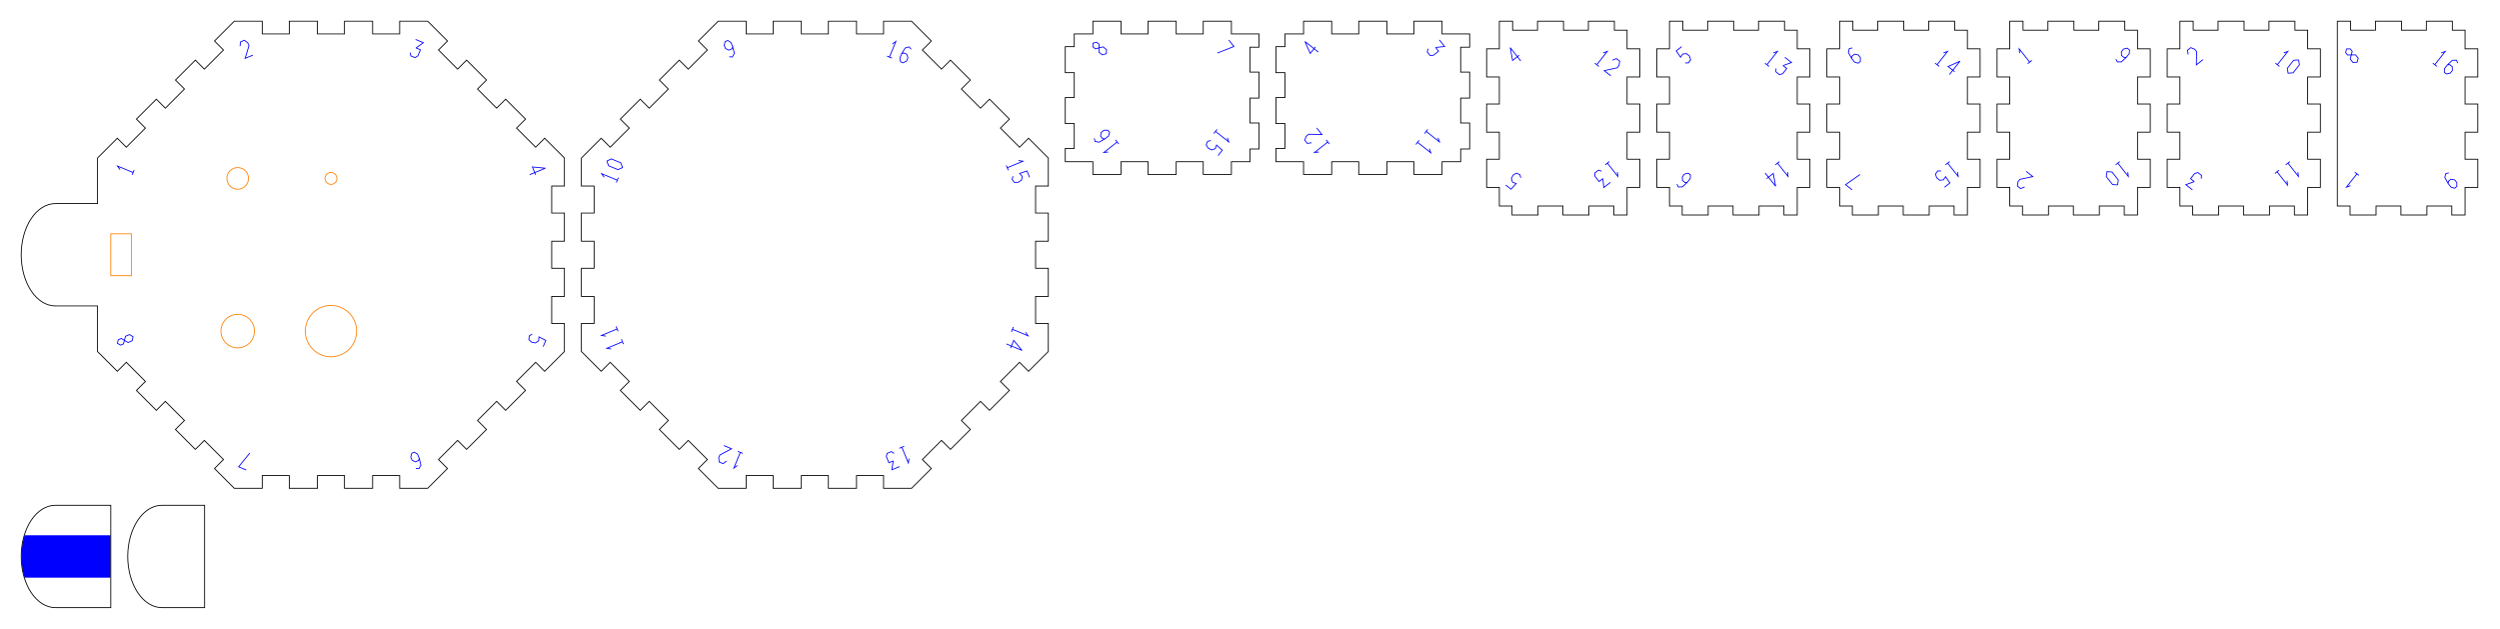
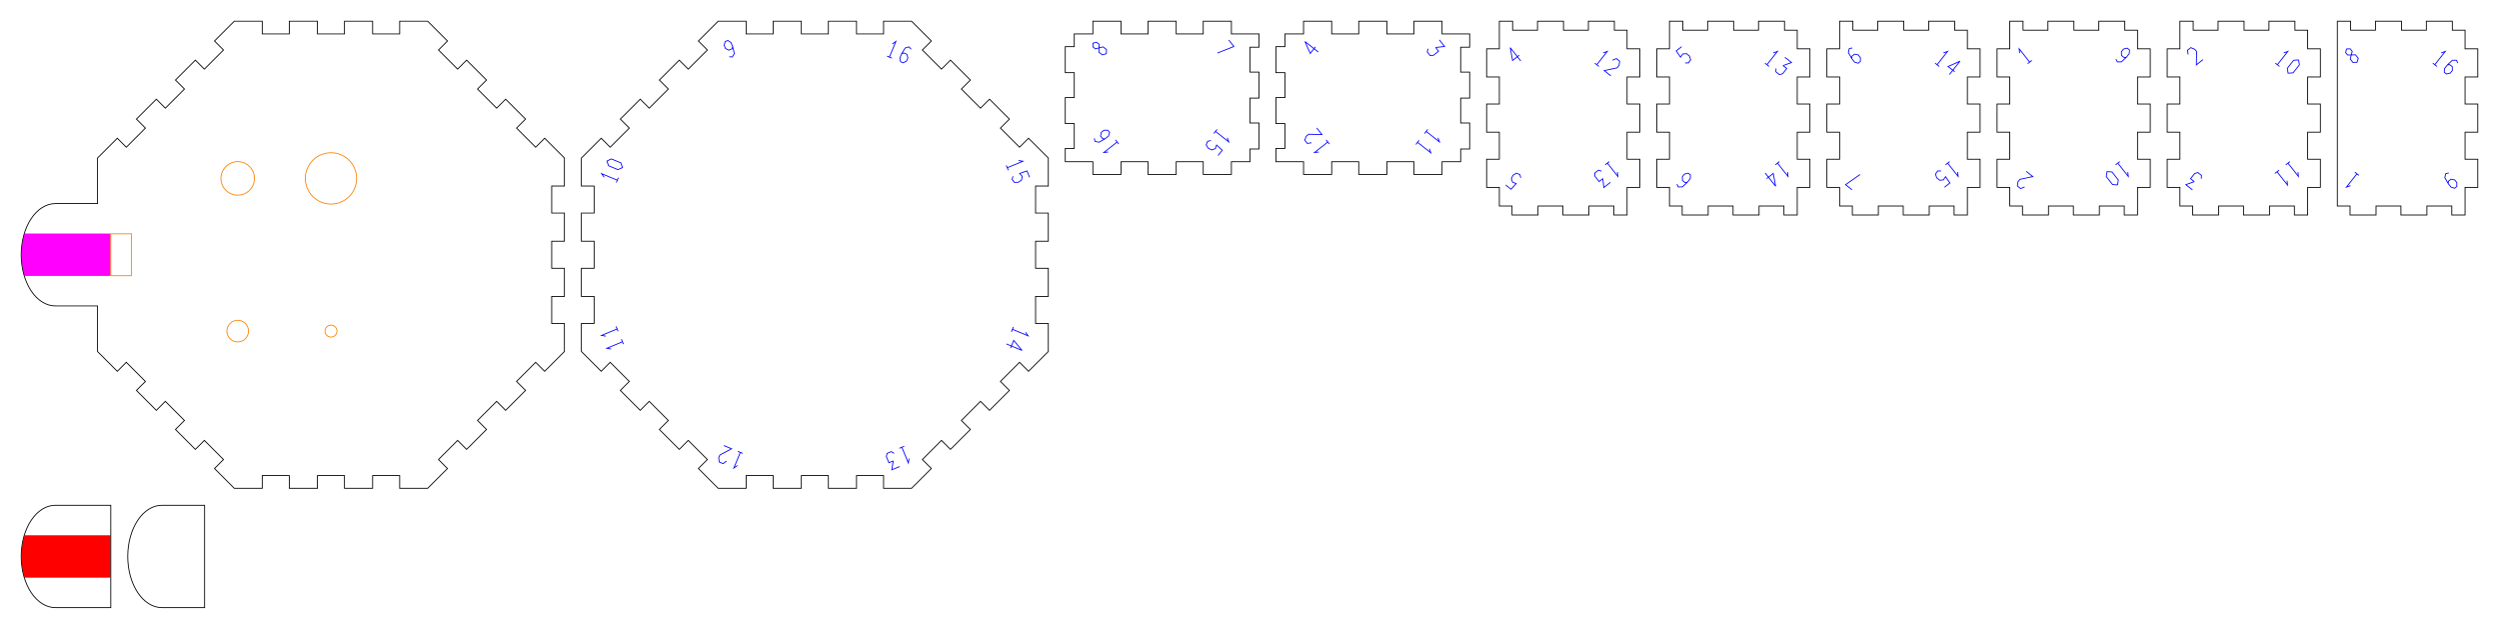
<svg xmlns="http://www.w3.org/2000/svg" width="589.43mm" height="148.26mm" viewBox="0 0 589.43 148.26">
-   <g fill="#0000ff" stroke="none">
+   <g fill="#ff0000" stroke="none">
    <path d="M 26.065,126.195 L 26.065,136.195 L 5.793,136.195 L 5.706,135.900 L 5.624,135.602 L 5.548,135.301 L 5.477,134.996 L 5.412,134.689 L 5.352,134.380 L 5.298,134.068 L 5.249,133.754 L 5.206,133.438 L 5.169,133.121 L 5.137,132.802 L 5.111,132.482 L 5.091,132.161 L 5.077,131.839 L 5.068,131.517 L 5.065,131.195 L 5.068,130.873 L 5.077,130.551 L 5.091,130.229 L 5.111,129.908 L 5.137,129.588 L 5.169,129.269 L 5.206,128.952 L 5.249,128.636 L 5.298,128.322 L 5.352,128.010 L 5.412,127.701 L 5.477,127.394 L 5.548,127.089 L 5.624,126.788 L 5.706,126.490 L 5.793,126.195 Z" />
  </g>
+   <g fill="#ff00ff" stroke="none">
+     <path d="M 26.065,55.065 L 26.065,65.065 L 5.793,65.065 L 5.706,64.770 L 5.624,64.472 L 5.548,64.171 L 5.477,63.866 L 5.412,63.559 L 5.352,63.250 L 5.298,62.938 L 5.249,62.624 L 5.206,62.308 L 5.169,61.991 L 5.137,61.672 L 5.111,61.352 L 5.091,61.031 L 5.077,60.709 L 5.068,60.387 L 5.065,60.065 L 5.068,59.743 L 5.077,59.421 L 5.091,59.099 L 5.111,58.778 L 5.137,58.458 L 5.169,58.139 L 5.206,57.822 L 5.249,57.506 L 5.298,57.192 L 5.352,56.880 L 5.412,56.571 L 5.477,56.264 L 5.548,55.959 L 5.624,55.658 L 5.706,55.360 L 5.793,55.065 Z" />
+   </g>
  <g fill="none" stroke="#0000ff" stroke-width="0.2">
-     <path d="M 56.617,10.877 L 56.738,9.874 L 57.655,9.494 L 58.450,10.118 L 58.725,10.783 L 57.811,13.759 L 59.644,13.000" />
-     <path d="M 98.017,9.305 L 99.850,10.064 L 98.130,11.300" />
-     <path d="M 98.130,11.300 L 99.161,11.727 L 98.564,13.168 L 97.907,13.589 L 96.899,13.171 L 96.731,12.409" />
-     <path d="M 124.940,41.186 L 128.636,39.655 L 125.572,39.367 L 126.331,41.200" />
-     <path d="M 128.114,81.735 L 128.730,80.246 L 127.115,79.443 L 127.041,80.352 L 126.313,80.855 L 125.424,80.702 L 124.735,80.067 L 124.845,79.174 L 125.526,78.784" />
-     <path d="M 98.078,110.454 L 98.819,110.493 L 99.277,109.654 L 98.893,108.081 L 98.480,107.083 L 97.746,106.608 L 97.128,106.864 L 96.876,107.748 L 97.182,108.487 L 97.970,108.897 L 98.703,108.593 L 98.893,108.081" />
-     <path d="M 58.067,110.806 L 56.280,110.066 L 58.911,106.826" />
-     <path d="M 29.347,80.245 L 29.133,81.085 L 28.430,81.376 L 27.684,80.933 L 27.899,80.093 L 28.601,79.802 L 29.347,80.245 L 30.205,80.748 L 31.166,80.350 L 31.380,79.403 L 30.559,78.884 L 29.598,79.282 L 29.347,80.245" />
-     <path d="M 28.307,39.992 L 27.703,39.151 L 31.399,40.682" />
-     <path d="M 31.171,41.231 L 31.645,40.086" />
    <path d="M 172.002,13.388 L 172.743,13.427 L 173.201,12.588 L 172.817,11.015 L 172.404,10.017 L 171.670,9.542 L 171.052,9.798 L 170.800,10.682 L 171.106,11.421 L 171.894,11.831 L 172.627,11.527 L 172.817,11.015" />
    <path d="M 210.466,10.373 L 211.307,9.769 L 209.776,13.464" />
    <path d="M 209.226,13.236 L 210.372,13.711" />
    <path d="M 214.902,11.604 L 214.406,11.052 L 213.489,11.322 L 212.648,12.705 L 212.234,13.703 L 212.417,14.558 L 213.036,14.814 L 213.838,14.367 L 214.144,13.628 L 213.878,12.782 L 213.144,12.478 L 212.648,12.705" />
    <path d="M 240.252,37.847 L 241.274,38.014 L 237.579,39.545" />
    <path d="M 237.351,38.995 L 237.825,40.141" />
    <path d="M 242.843,41.801 L 242.226,40.311 L 240.515,40.886 L 241.106,41.580 L 240.947,42.452 L 240.210,42.972 L 239.274,43.010 L 238.720,42.300 L 238.926,41.544" />
    <path d="M 241.887,78.336 L 242.491,79.177 L 238.796,77.646" />
    <path d="M 239.024,77.096 L 238.549,78.242" />
    <path d="M 237.370,81.089 L 241.065,82.620 L 239.103,80.250 L 238.344,82.083" />
    <path d="M 214.413,108.122 L 214.246,109.144 L 212.715,105.449" />
    <path d="M 213.265,105.221 L 212.119,105.695" />
    <path d="M 212.178,110.001 L 210.345,110.760 L 210.687,108.670" />
    <path d="M 210.687,108.670 L 209.656,109.097 L 209.059,107.656 L 209.226,106.894 L 210.235,106.476 L 210.892,106.897" />
    <path d="M 173.924,109.757 L 173.083,110.361 L 174.614,106.666" />
    <path d="M 175.164,106.894 L 174.018,106.419" />
    <path d="M 171.352,108.692 L 170.557,109.315 L 169.640,108.935 L 169.519,107.933 L 169.794,107.267 L 172.546,105.809 L 170.713,105.050" />
    <path d="M 144.138,82.283 L 143.116,82.116 L 146.811,80.585" />
    <path d="M 147.039,81.135 L 146.565,79.989" />
    <path d="M 142.882,79.253 L 141.861,79.085 L 145.556,77.555" />
    <path d="M 145.784,78.105 L 145.309,76.959" />
    <path d="M 142.503,41.794 L 141.899,40.953 L 145.594,42.484" />
    <path d="M 145.366,43.034 L 145.841,41.888" />
    <path d="M 143.135,37.968 L 144.206,37.473 L 146.423,38.391 L 146.830,39.499 L 145.759,39.995 L 143.542,39.077 L 143.135,37.968" />
    <path d="M 259.211,11.295 L 258.372,11.517 L 257.776,11.046 L 257.798,10.179 L 258.637,9.957 L 259.233,10.428 L 259.211,11.295 L 259.190,12.290 L 260.006,12.934 L 260.937,12.659 L 260.990,11.689 L 260.174,11.044 L 259.211,11.295" />
    <path d="M 289.831,9.440 L 291.030,10.957 L 287.153,12.503" />
    <path d="M 289.480,32.489 L 289.832,33.463 L 286.693,30.983" />
    <path d="M 287.062,30.516 L 286.294,31.489" />
    <path d="M 287.291,36.679 L 288.291,35.414 L 286.955,34.201 L 286.637,35.055 L 285.799,35.342 L 284.985,34.952 L 284.495,34.153 L 284.844,33.323 L 285.605,33.134" />
    <path d="M 261.382,35.841 L 260.353,35.959 L 263.492,33.479" />
    <path d="M 263.861,33.946 L 263.092,32.973" />
    <path d="M 258.110,32.603 L 258.274,33.327 L 259.206,33.539 L 260.615,32.741 L 261.462,32.072 L 261.720,31.236 L 261.305,30.711 L 260.386,30.710 L 259.759,31.206 L 259.579,32.075 L 260.071,32.697 L 260.615,32.741" />
    <path d="M 310.938,12.270 L 307.799,9.790 L 309.042,12.605 L 310.272,11.048" />
    <path d="M 339.494,9.401 L 340.724,10.957 L 338.619,11.198" />
    <path d="M 338.619,11.198 L 339.311,12.073 L 338.087,13.040 L 337.308,13.087 L 336.632,12.231 L 336.857,11.484" />
    <path d="M 339.173,32.489 L 339.525,33.463 L 336.387,30.983" />
    <path d="M 336.756,30.516 L 335.987,31.489" />
    <path d="M 337.140,35.063 L 337.492,36.037 L 334.353,33.557" />
    <path d="M 334.722,33.090 L 333.954,34.063" />
    <path d="M 311.076,35.841 L 310.047,35.959 L 313.185,33.479" />
    <path d="M 313.554,33.946 L 312.786,32.973" />
    <path d="M 309.350,33.657 L 308.352,33.813 L 307.737,33.035 L 308.120,32.100 L 308.685,31.654 L 311.798,31.723 L 310.568,30.166" />
    <path d="M 358.695,14.370 L 356.215,11.231 L 356.773,14.257 L 358.330,13.027" />
    <path d="M 378.136,12.474 L 379.110,12.121 L 376.630,15.260" />
    <path d="M 376.163,14.891 L 377.136,15.660" />
    <path d="M 380.321,14.200 L 381.256,13.817 L 382.034,14.432 L 381.878,15.430 L 381.431,15.995 L 378.387,16.648 L 379.943,17.878" />
    <path d="M 381.488,40.571 L 381.606,41.600 L 379.126,38.461" />
    <path d="M 379.593,38.093 L 378.620,38.861" />
    <path d="M 379.849,42.988 L 378.293,44.218 L 378.052,42.114" />
    <path d="M 378.052,42.114 L 377.177,42.805 L 376.210,41.581 L 376.163,40.802 L 377.019,40.126 L 377.766,40.351" />
    <path d="M 355.145,43.617 L 356.410,44.616 L 357.623,43.281 L 356.768,42.962 L 356.482,42.125 L 356.872,41.311 L 357.671,40.820 L 358.500,41.170 L 358.689,41.931" />
    <path d="M 396.637,11.000 L 395.372,12.000 L 396.391,13.489 L 396.898,12.731 L 397.780,12.647 L 398.481,13.214 L 398.774,14.104 L 398.241,14.831 L 397.457,14.839" />
    <path d="M 418.266,12.474 L 419.240,12.121 L 416.760,15.260" />
    <path d="M 416.293,14.891 L 417.266,15.660" />
    <path d="M 420.996,13.509 L 422.553,14.739 L 420.561,15.460" />
    <path d="M 420.561,15.460 L 421.437,16.152 L 420.470,17.376 L 419.723,17.601 L 418.867,16.925 L 418.913,16.146" />
    <path d="M 421.618,40.571 L 421.736,41.600 L 419.256,38.461" />
    <path d="M 419.723,38.093 L 418.750,38.861" />
    <path d="M 416.332,40.772 L 418.812,43.910 L 418.254,40.884 L 416.698,42.114" />
    <path d="M 395.532,43.412 L 395.859,44.078 L 396.815,44.069 L 398.001,42.967 L 398.671,42.120 L 398.728,41.247 L 398.202,40.832 L 397.308,41.043 L 396.812,41.671 L 396.838,42.558 L 397.461,43.050 L 398.001,42.967" />
    <path d="M 436.907,11.298 L 436.183,11.462 L 435.972,12.394 L 436.769,13.803 L 437.438,14.650 L 438.274,14.908 L 438.799,14.493 L 438.801,13.574 L 438.305,12.946 L 437.436,12.766 L 436.813,13.258 L 436.769,13.803" />
    <path d="M 458.396,12.474 L 459.370,12.121 L 456.890,15.260" />
    <path d="M 456.423,14.891 L 457.396,15.660" />
    <path d="M 459.814,17.570 L 462.294,14.432 L 459.479,15.674 L 461.036,16.904" />
    <path d="M 461.748,40.571 L 461.866,41.600 L 459.386,38.461" />
    <path d="M 459.853,38.093 L 458.880,38.861" />
    <path d="M 458.650,44.141 L 459.915,43.142 L 458.896,41.652 L 458.389,42.410 L 457.507,42.495 L 456.806,41.927 L 456.514,41.037 L 457.046,40.310 L 457.830,40.303" />
    <path d="M 436.826,44.739 L 435.308,43.540 L 438.722,41.139" />
    <path d="M 476.372,12.536 L 476.255,11.508 L 478.735,14.646" />
    <path d="M 478.268,15.015 L 479.241,14.247" />
    <path d="M 499.084,13.934 L 499.411,14.600 L 500.367,14.591 L 501.553,13.489 L 502.223,12.642 L 502.280,11.769 L 501.754,11.354 L 500.860,11.565 L 500.364,12.193 L 500.390,13.080 L 501.013,13.572 L 501.553,13.489" />
    <path d="M 501.878,40.571 L 501.996,41.600 L 499.516,38.461" />
    <path d="M 499.983,38.093 L 499.010,38.861" />
    <path d="M 499.461,43.603 L 498.284,43.513 L 496.796,41.630 L 496.981,40.464 L 498.158,40.554 L 499.646,42.437 L 499.461,43.603" />
    <path d="M 477.540,44.080 L 476.605,44.463 L 475.827,43.848 L 475.983,42.850 L 476.430,42.285 L 479.474,41.631 L 477.918,40.401" />
    <path d="M 516.113,12.844 L 515.957,11.846 L 516.735,11.231 L 517.670,11.614 L 518.116,12.179 L 518.048,15.292 L 519.604,14.062" />
    <path d="M 538.656,12.474 L 539.630,12.121 L 537.150,15.260" />
    <path d="M 536.683,14.891 L 537.656,15.660" />
    <path d="M 542.165,14.124 L 542.350,15.290 L 540.862,17.173 L 539.685,17.263 L 539.500,16.097 L 540.988,14.214 L 542.165,14.124" />
    <path d="M 542.008,40.571 L 542.126,41.600 L 539.646,38.461" />
    <path d="M 540.113,38.093 L 539.140,38.861" />
    <path d="M 539.435,42.605 L 539.552,43.633 L 537.072,40.495" />
    <path d="M 537.539,40.126 L 536.566,40.895" />
    <path d="M 517.124,44.770 L 515.568,43.540 L 517.559,42.820" />
    <path d="M 517.559,42.820 L 516.684,42.128 L 517.651,40.904 L 518.398,40.678 L 519.254,41.355 L 519.207,42.134" />
    <path d="M 554.592,12.951 L 553.725,12.973 L 553.254,12.377 L 553.476,11.538 L 554.343,11.516 L 554.814,12.112 L 554.592,12.951 L 554.341,13.914 L 554.986,14.730 L 555.956,14.677 L 556.231,13.746 L 555.587,12.930 L 554.592,12.951" />
    <path d="M 575.786,12.474 L 576.760,12.121 L 574.280,15.260" />
    <path d="M 573.813,14.891 L 574.786,15.660" />
    <path d="M 579.719,14.867 L 579.392,14.201 L 578.436,14.211 L 577.250,15.312 L 576.580,16.160 L 576.523,17.032 L 577.048,17.447 L 577.942,17.236 L 578.438,16.608 L 578.412,15.721 L 577.790,15.229 L 577.250,15.312" />
    <path d="M 577.589,40.776 L 576.865,40.940 L 576.654,41.872 L 577.451,43.281 L 578.120,44.128 L 578.956,44.386 L 579.481,43.971 L 579.483,43.052 L 578.987,42.424 L 578.118,42.244 L 577.495,42.736 L 577.451,43.281" />
    <path d="M 554.411,43.772 L 553.437,44.124 L 555.917,40.986" />
    <path d="M 556.384,41.355 L 555.411,40.586" />
  </g>
  <g fill="none" stroke="#ff8000" stroke-width="0.2">
-     <path d="M 26.130,65.000 L 31.000,65.000 L 31.000,55.130 L 26.130,55.130 Z" />
-     <circle cx="78.065" cy="42.065" r="1.408" />
-     <circle cx="56.065" cy="42.065" r="2.552" />
-     <circle cx="56.065" cy="78.065" r="3.955" />
-     <circle cx="78.065" cy="78.065" r="6.051" />
+     <path d="M 26.130,55.130 L 31.000,55.130 L 31.000,65.000 L 26.130,65.000 Z" />
+     <circle cx="78.065" cy="78.065" r="1.408" />
+     <circle cx="56.065" cy="78.065" r="2.552" />
+     <circle cx="56.065" cy="42.065" r="3.955" />
+     <circle cx="78.065" cy="42.065" r="6.051" />
  </g>
  <g fill="none" stroke="#000000" stroke-width="0.2">
-     <path d="M 55.256,5.000 L 61.857,5.000 L 61.857,8.000 L 68.236,8.000 L 68.236,5.000 L 74.875,5.000 L 74.875,8.000 L 81.255,8.000 L 81.255,5.000 L 87.894,5.000 L 87.894,8.000 L 94.273,8.000 L 94.273,5.000 L 100.874,5.000 L 105.541,9.668 L 103.420,11.789 L 107.931,16.300 L 110.052,14.178 L 114.746,18.873 L 112.625,20.994 L 117.136,25.505 L 119.257,23.384 L 123.952,28.078 L 121.830,30.199 L 126.341,34.710 L 128.462,32.589 L 133.130,37.256 L 133.130,43.857 L 130.130,43.857 L 130.130,50.236 L 133.130,50.236 L 133.130,56.875 L 130.130,56.875 L 130.130,63.255 L 133.130,63.255 L 133.130,69.894 L 130.130,69.894 L 130.130,76.273 L 133.130,76.273 L 133.130,82.874 L 128.462,87.541 L 126.341,85.420 L 121.830,89.931 L 123.952,92.052 L 119.257,96.746 L 117.136,94.625 L 112.625,99.136 L 114.746,101.257 L 110.052,105.952 L 107.931,103.830 L 103.420,108.341 L 105.541,110.462 L 100.874,115.130 L 94.273,115.130 L 94.273,112.130 L 87.894,112.130 L 87.894,115.130 L 81.255,115.130 L 81.255,112.130 L 74.875,112.130 L 74.875,115.130 L 68.236,115.130 L 68.236,112.130 L 61.857,112.130 L 61.857,115.130 L 55.256,115.130 L 50.589,110.462 L 52.710,108.341 L 48.199,103.830 L 46.078,105.952 L 41.384,101.257 L 43.505,99.136 L 38.994,94.625 L 36.873,96.746 L 32.178,92.052 L 34.300,89.931 L 29.789,85.420 L 27.668,87.541 L 23.000,82.874 L 23.000,72.130 L 13.063,72.130 L 12.271,72.072 L 11.486,71.897 L 10.716,71.608 L 9.969,71.207 L 9.253,70.699 L 8.574,70.089 L 7.939,69.382 L 7.354,68.586 L 6.824,67.709 L 6.354,66.758 L 5.948,65.744 L 5.611,64.675 L 5.346,63.561 L 5.154,62.415 L 5.039,61.245 L 5.000,60.065 L 5.039,58.885 L 5.154,57.715 L 5.346,56.569 L 5.611,55.455 L 5.948,54.386 L 6.354,53.372 L 6.824,52.421 L 7.354,51.544 L 7.939,50.748 L 8.574,50.041 L 9.253,49.431 L 9.969,48.923 L 10.716,48.522 L 11.486,48.233 L 12.271,48.058 L 13.063,48.000 L 23.000,48.000 L 23.000,37.256 L 27.668,32.589 L 29.789,34.710 L 34.300,30.199 L 32.178,28.078 L 36.873,23.384 L 38.994,25.505 L 43.505,20.994 L 41.384,18.873 L 46.078,14.178 L 48.199,16.300 L 52.710,11.789 L 50.589,9.668 Z" />
+     <path d="M 55.256,115.130 L 61.857,115.130 L 61.857,112.130 L 68.236,112.130 L 68.236,115.130 L 74.875,115.130 L 74.875,112.130 L 81.255,112.130 L 81.255,115.130 L 87.894,115.130 L 87.894,112.130 L 94.273,112.130 L 94.273,115.130 L 100.874,115.130 L 105.541,110.462 L 103.420,108.341 L 107.931,103.830 L 110.052,105.952 L 114.746,101.257 L 112.625,99.136 L 117.136,94.625 L 119.257,96.746 L 123.952,92.052 L 121.830,89.931 L 126.341,85.420 L 128.462,87.541 L 133.130,82.874 L 133.130,76.273 L 130.130,76.273 L 130.130,69.894 L 133.130,69.894 L 133.130,63.255 L 130.130,63.255 L 130.130,56.875 L 133.130,56.875 L 133.130,50.236 L 130.130,50.236 L 130.130,43.857 L 133.130,43.857 L 133.130,37.256 L 128.462,32.589 L 126.341,34.710 L 121.830,30.199 L 123.952,28.078 L 119.257,23.384 L 117.136,25.505 L 112.625,20.994 L 114.746,18.873 L 110.052,14.178 L 107.931,16.300 L 103.420,11.789 L 105.541,9.668 L 100.874,5.000 L 94.273,5.000 L 94.273,8.000 L 87.894,8.000 L 87.894,5.000 L 81.255,5.000 L 81.255,8.000 L 74.875,8.000 L 74.875,5.000 L 68.236,5.000 L 68.236,8.000 L 61.857,8.000 L 61.857,5.000 L 55.256,5.000 L 50.589,9.668 L 52.710,11.789 L 48.199,16.300 L 46.078,14.178 L 41.384,18.873 L 43.505,20.994 L 38.994,25.505 L 36.873,23.384 L 32.178,28.078 L 34.300,30.199 L 29.789,34.710 L 27.668,32.589 L 23.000,37.256 L 23.000,48.000 L 13.063,48.000 L 12.271,48.058 L 11.486,48.233 L 10.716,48.522 L 9.969,48.923 L 9.253,49.431 L 8.574,50.041 L 7.939,50.748 L 7.354,51.544 L 6.824,52.421 L 6.354,53.372 L 5.948,54.386 L 5.611,55.455 L 5.346,56.569 L 5.154,57.715 L 5.039,58.885 L 5.000,60.065 L 5.039,61.245 L 5.154,62.415 L 5.346,63.561 L 5.611,64.675 L 5.948,65.744 L 6.354,66.758 L 6.824,67.709 L 7.354,68.586 L 7.939,69.382 L 8.574,70.089 L 9.253,70.699 L 9.969,71.207 L 10.716,71.608 L 11.486,71.897 L 12.271,72.072 L 13.063,72.130 L 23.000,72.130 L 23.000,82.874 L 27.668,87.541 L 29.789,85.420 L 34.300,89.931 L 32.178,92.052 L 36.873,96.746 L 38.994,94.625 L 43.505,99.136 L 41.384,101.257 L 46.078,105.952 L 48.199,103.830 L 52.710,108.341 L 50.589,110.462 Z" />
    <path d="M 169.386,5.000 L 175.987,5.000 L 175.987,8.000 L 182.366,8.000 L 182.366,5.000 L 189.005,5.000 L 189.005,8.000 L 195.385,8.000 L 195.385,5.000 L 202.024,5.000 L 202.024,8.000 L 208.403,8.000 L 208.403,5.000 L 215.004,5.000 L 219.671,9.668 L 217.550,11.789 L 222.061,16.300 L 224.182,14.178 L 228.876,18.873 L 226.755,20.994 L 231.266,25.505 L 233.387,23.384 L 238.082,28.078 L 235.960,30.199 L 240.471,34.710 L 242.592,32.589 L 247.260,37.256 L 247.260,43.857 L 244.260,43.857 L 244.260,50.236 L 247.260,50.236 L 247.260,56.875 L 244.260,56.875 L 244.260,63.255 L 247.260,63.255 L 247.260,69.894 L 244.260,69.894 L 244.260,76.273 L 247.260,76.273 L 247.260,82.874 L 242.592,87.541 L 240.471,85.420 L 235.960,89.931 L 238.082,92.052 L 233.387,96.746 L 231.266,94.625 L 226.755,99.136 L 228.876,101.257 L 224.182,105.952 L 222.061,103.830 L 217.550,108.341 L 219.671,110.462 L 215.004,115.130 L 208.403,115.130 L 208.403,112.130 L 202.024,112.130 L 202.024,115.130 L 195.385,115.130 L 195.385,112.130 L 189.005,112.130 L 189.005,115.130 L 182.366,115.130 L 182.366,112.130 L 175.987,112.130 L 175.987,115.130 L 169.386,115.130 L 164.719,110.462 L 166.840,108.341 L 162.329,103.830 L 160.208,105.952 L 155.514,101.257 L 157.635,99.136 L 153.124,94.625 L 151.003,96.746 L 146.308,92.052 L 148.430,89.931 L 143.919,85.420 L 141.798,87.541 L 137.130,82.874 L 137.130,76.273 L 140.130,76.273 L 140.130,69.894 L 137.130,69.894 L 137.130,63.255 L 140.130,63.255 L 140.130,56.875 L 137.130,56.875 L 137.130,50.236 L 140.130,50.236 L 140.130,43.857 L 137.130,43.857 L 137.130,37.256 L 141.798,32.589 L 143.919,34.710 L 148.430,30.199 L 146.308,28.078 L 151.003,23.384 L 153.124,25.505 L 157.635,20.994 L 155.514,18.873 L 160.208,14.178 L 162.329,16.300 L 166.840,11.789 L 164.719,9.668 Z" />
    <path d="M 253.381,8.000 L 257.769,8.000 L 257.769,5.000 L 264.408,5.000 L 264.408,8.000 L 270.787,8.000 L 270.787,5.000 L 277.426,5.000 L 277.426,8.000 L 283.805,8.000 L 283.805,5.000 L 290.444,5.000 L 290.444,8.000 L 296.953,8.000 L 296.953,11.130 L 294.832,11.130 L 294.832,17.000 L 296.953,17.000 L 296.953,23.130 L 294.832,23.130 L 294.832,29.000 L 296.953,29.000 L 296.953,35.130 L 294.832,35.130 L 294.832,38.130 L 290.444,38.130 L 290.444,41.130 L 283.805,41.130 L 283.805,38.130 L 277.426,38.130 L 277.426,41.130 L 270.787,41.130 L 270.787,38.130 L 264.408,38.130 L 264.408,41.130 L 257.769,41.130 L 257.769,38.130 L 251.260,38.130 L 251.260,35.000 L 253.381,35.000 L 253.381,29.130 L 251.260,29.130 L 251.260,23.000 L 253.381,23.000 L 253.381,17.130 L 251.260,17.130 L 251.260,11.000 L 253.381,11.000 Z" />
    <path d="M 303.075,8.000 L 307.463,8.000 L 307.463,5.000 L 314.102,5.000 L 314.102,8.000 L 320.481,8.000 L 320.481,5.000 L 327.120,5.000 L 327.120,8.000 L 333.499,8.000 L 333.499,5.000 L 340.138,5.000 L 340.138,8.000 L 346.647,8.000 L 346.647,11.130 L 344.526,11.130 L 344.526,17.000 L 346.647,17.000 L 346.647,23.130 L 344.526,23.130 L 344.526,29.000 L 346.647,29.000 L 346.647,35.130 L 344.526,35.130 L 344.526,38.130 L 340.138,38.130 L 340.138,41.130 L 333.499,41.130 L 333.499,38.130 L 327.120,38.130 L 327.120,41.130 L 320.481,41.130 L 320.481,38.130 L 314.102,38.130 L 314.102,41.130 L 307.463,41.130 L 307.463,38.130 L 300.953,38.130 L 300.953,35.000 L 303.075,35.000 L 303.075,29.130 L 300.953,29.130 L 300.953,23.000 L 303.075,23.000 L 303.075,17.130 L 300.953,17.130 L 300.953,11.000 L 303.075,11.000 Z" />
    <path d="M 353.647,5.000 L 356.777,5.000 L 356.777,7.121 L 362.647,7.121 L 362.647,5.000 L 368.777,5.000 L 368.777,7.121 L 374.647,7.121 L 374.647,5.000 L 380.777,5.000 L 380.777,7.121 L 383.777,7.121 L 383.777,11.509 L 386.777,11.509 L 386.777,18.148 L 383.777,18.148 L 383.777,24.527 L 386.777,24.527 L 386.777,31.166 L 383.777,31.166 L 383.777,37.545 L 386.777,37.545 L 386.777,44.184 L 383.777,44.184 L 383.777,50.693 L 380.647,50.693 L 380.647,48.572 L 374.777,48.572 L 374.777,50.693 L 368.647,50.693 L 368.647,48.572 L 362.777,48.572 L 362.777,50.693 L 356.647,50.693 L 356.647,48.572 L 353.647,48.572 L 353.647,44.184 L 350.647,44.184 L 350.647,37.545 L 353.647,37.545 L 353.647,31.166 L 350.647,31.166 L 350.647,24.527 L 353.647,24.527 L 353.647,18.148 L 350.647,18.148 L 350.647,11.509 L 353.647,11.509 Z" />
    <path d="M 393.777,5.000 L 396.907,5.000 L 396.907,7.121 L 402.777,7.121 L 402.777,5.000 L 408.907,5.000 L 408.907,7.121 L 414.777,7.121 L 414.777,5.000 L 420.907,5.000 L 420.907,7.121 L 423.907,7.121 L 423.907,11.509 L 426.907,11.509 L 426.907,18.148 L 423.907,18.148 L 423.907,24.527 L 426.907,24.527 L 426.907,31.166 L 423.907,31.166 L 423.907,37.545 L 426.907,37.545 L 426.907,44.184 L 423.907,44.184 L 423.907,50.693 L 420.777,50.693 L 420.777,48.572 L 414.907,48.572 L 414.907,50.693 L 408.777,50.693 L 408.777,48.572 L 402.907,48.572 L 402.907,50.693 L 396.777,50.693 L 396.777,48.572 L 393.777,48.572 L 393.777,44.184 L 390.777,44.184 L 390.777,37.545 L 393.777,37.545 L 393.777,31.166 L 390.777,31.166 L 390.777,24.527 L 393.777,24.527 L 393.777,18.148 L 390.777,18.148 L 390.777,11.509 L 393.777,11.509 Z" />
    <path d="M 433.907,5.000 L 437.037,5.000 L 437.037,7.121 L 442.907,7.121 L 442.907,5.000 L 449.037,5.000 L 449.037,7.121 L 454.907,7.121 L 454.907,5.000 L 461.037,5.000 L 461.037,7.121 L 464.037,7.121 L 464.037,11.509 L 467.037,11.509 L 467.037,18.148 L 464.037,18.148 L 464.037,24.527 L 467.037,24.527 L 467.037,31.166 L 464.037,31.166 L 464.037,37.545 L 467.037,37.545 L 467.037,44.184 L 464.037,44.184 L 464.037,50.693 L 460.907,50.693 L 460.907,48.572 L 455.037,48.572 L 455.037,50.693 L 448.907,50.693 L 448.907,48.572 L 443.037,48.572 L 443.037,50.693 L 436.907,50.693 L 436.907,48.572 L 433.907,48.572 L 433.907,44.184 L 430.907,44.184 L 430.907,37.545 L 433.907,37.545 L 433.907,31.166 L 430.907,31.166 L 430.907,24.527 L 433.907,24.527 L 433.907,18.148 L 430.907,18.148 L 430.907,11.509 L 433.907,11.509 Z" />
    <path d="M 474.037,5.000 L 477.167,5.000 L 477.167,7.121 L 483.037,7.121 L 483.037,5.000 L 489.167,5.000 L 489.167,7.121 L 495.037,7.121 L 495.037,5.000 L 501.167,5.000 L 501.167,7.121 L 504.167,7.121 L 504.167,11.509 L 507.167,11.509 L 507.167,18.148 L 504.167,18.148 L 504.167,24.527 L 507.167,24.527 L 507.167,31.166 L 504.167,31.166 L 504.167,37.545 L 507.167,37.545 L 507.167,44.184 L 504.167,44.184 L 504.167,50.693 L 501.037,50.693 L 501.037,48.572 L 495.167,48.572 L 495.167,50.693 L 489.037,50.693 L 489.037,48.572 L 483.167,48.572 L 483.167,50.693 L 477.037,50.693 L 477.037,48.572 L 474.037,48.572 L 474.037,44.184 L 471.037,44.184 L 471.037,37.545 L 474.037,37.545 L 474.037,31.166 L 471.037,31.166 L 471.037,24.527 L 474.037,24.527 L 474.037,18.148 L 471.037,18.148 L 471.037,11.509 L 474.037,11.509 Z" />
    <path d="M 514.167,5.000 L 517.297,5.000 L 517.297,7.121 L 523.167,7.121 L 523.167,5.000 L 529.297,5.000 L 529.297,7.121 L 535.167,7.121 L 535.167,5.000 L 541.297,5.000 L 541.297,7.121 L 544.297,7.121 L 544.297,11.509 L 547.297,11.509 L 547.297,18.148 L 544.297,18.148 L 544.297,24.527 L 547.297,24.527 L 547.297,31.166 L 544.297,31.166 L 544.297,37.545 L 547.297,37.545 L 547.297,44.184 L 544.297,44.184 L 544.297,50.693 L 541.167,50.693 L 541.167,48.572 L 535.297,48.572 L 535.297,50.693 L 529.167,50.693 L 529.167,48.572 L 523.297,48.572 L 523.297,50.693 L 517.167,50.693 L 517.167,48.572 L 514.167,48.572 L 514.167,44.184 L 511.167,44.184 L 511.167,37.545 L 514.167,37.545 L 514.167,31.166 L 511.167,31.166 L 511.167,24.527 L 514.167,24.527 L 514.167,18.148 L 511.167,18.148 L 511.167,11.509 L 514.167,11.509 Z" />
    <path d="M 551.297,5.000 L 554.427,5.000 L 554.427,7.121 L 560.297,7.121 L 560.297,5.000 L 566.427,5.000 L 566.427,7.121 L 572.297,7.121 L 572.297,5.000 L 578.427,5.000 L 578.427,7.121 L 581.427,7.121 L 581.427,11.509 L 584.427,11.509 L 584.427,18.148 L 581.427,18.148 L 581.427,24.527 L 584.427,24.527 L 584.427,31.166 L 581.427,31.166 L 581.427,37.545 L 584.427,37.545 L 584.427,44.184 L 581.427,44.184 L 581.427,50.693 L 578.297,50.693 L 578.297,48.572 L 572.427,48.572 L 572.427,50.693 L 566.297,50.693 L 566.297,48.572 L 560.427,48.572 L 560.427,50.693 L 554.297,50.693 L 554.297,48.572 L 551.297,48.572 Z" />
    <path d="M 26.130,119.130 L 26.130,143.260 L 13.063,143.260 L 12.271,143.202 L 11.486,143.027 L 10.716,142.738 L 9.969,142.337 L 9.253,141.829 L 8.574,141.219 L 7.939,140.512 L 7.354,139.716 L 6.824,138.839 L 6.354,137.888 L 5.948,136.874 L 5.611,135.805 L 5.346,134.691 L 5.154,133.545 L 5.039,132.375 L 5.000,131.195 L 5.039,130.015 L 5.154,128.845 L 5.346,127.699 L 5.611,126.585 L 5.948,125.516 L 6.354,124.502 L 6.824,123.551 L 7.354,122.674 L 7.939,121.878 L 8.574,121.171 L 9.253,120.561 L 9.969,120.053 L 10.716,119.652 L 11.486,119.363 L 12.271,119.188 L 13.063,119.130 Z" />
    <path d="M 48.260,119.130 L 48.260,143.260 L 38.193,143.260 L 37.401,143.202 L 36.616,143.027 L 35.846,142.738 L 35.099,142.337 L 34.383,141.829 L 33.704,141.219 L 33.069,140.512 L 32.484,139.716 L 31.954,138.839 L 31.484,137.888 L 31.078,136.874 L 30.741,135.805 L 30.476,134.691 L 30.284,133.545 L 30.169,132.375 L 30.130,131.195 L 30.169,130.015 L 30.284,128.845 L 30.476,127.699 L 30.741,126.585 L 31.078,125.516 L 31.484,124.502 L 31.954,123.551 L 32.484,122.674 L 33.069,121.878 L 33.704,121.171 L 34.383,120.561 L 35.099,120.053 L 35.846,119.652 L 36.616,119.363 L 37.401,119.188 L 38.193,119.130 Z" />
  </g>
</svg>
